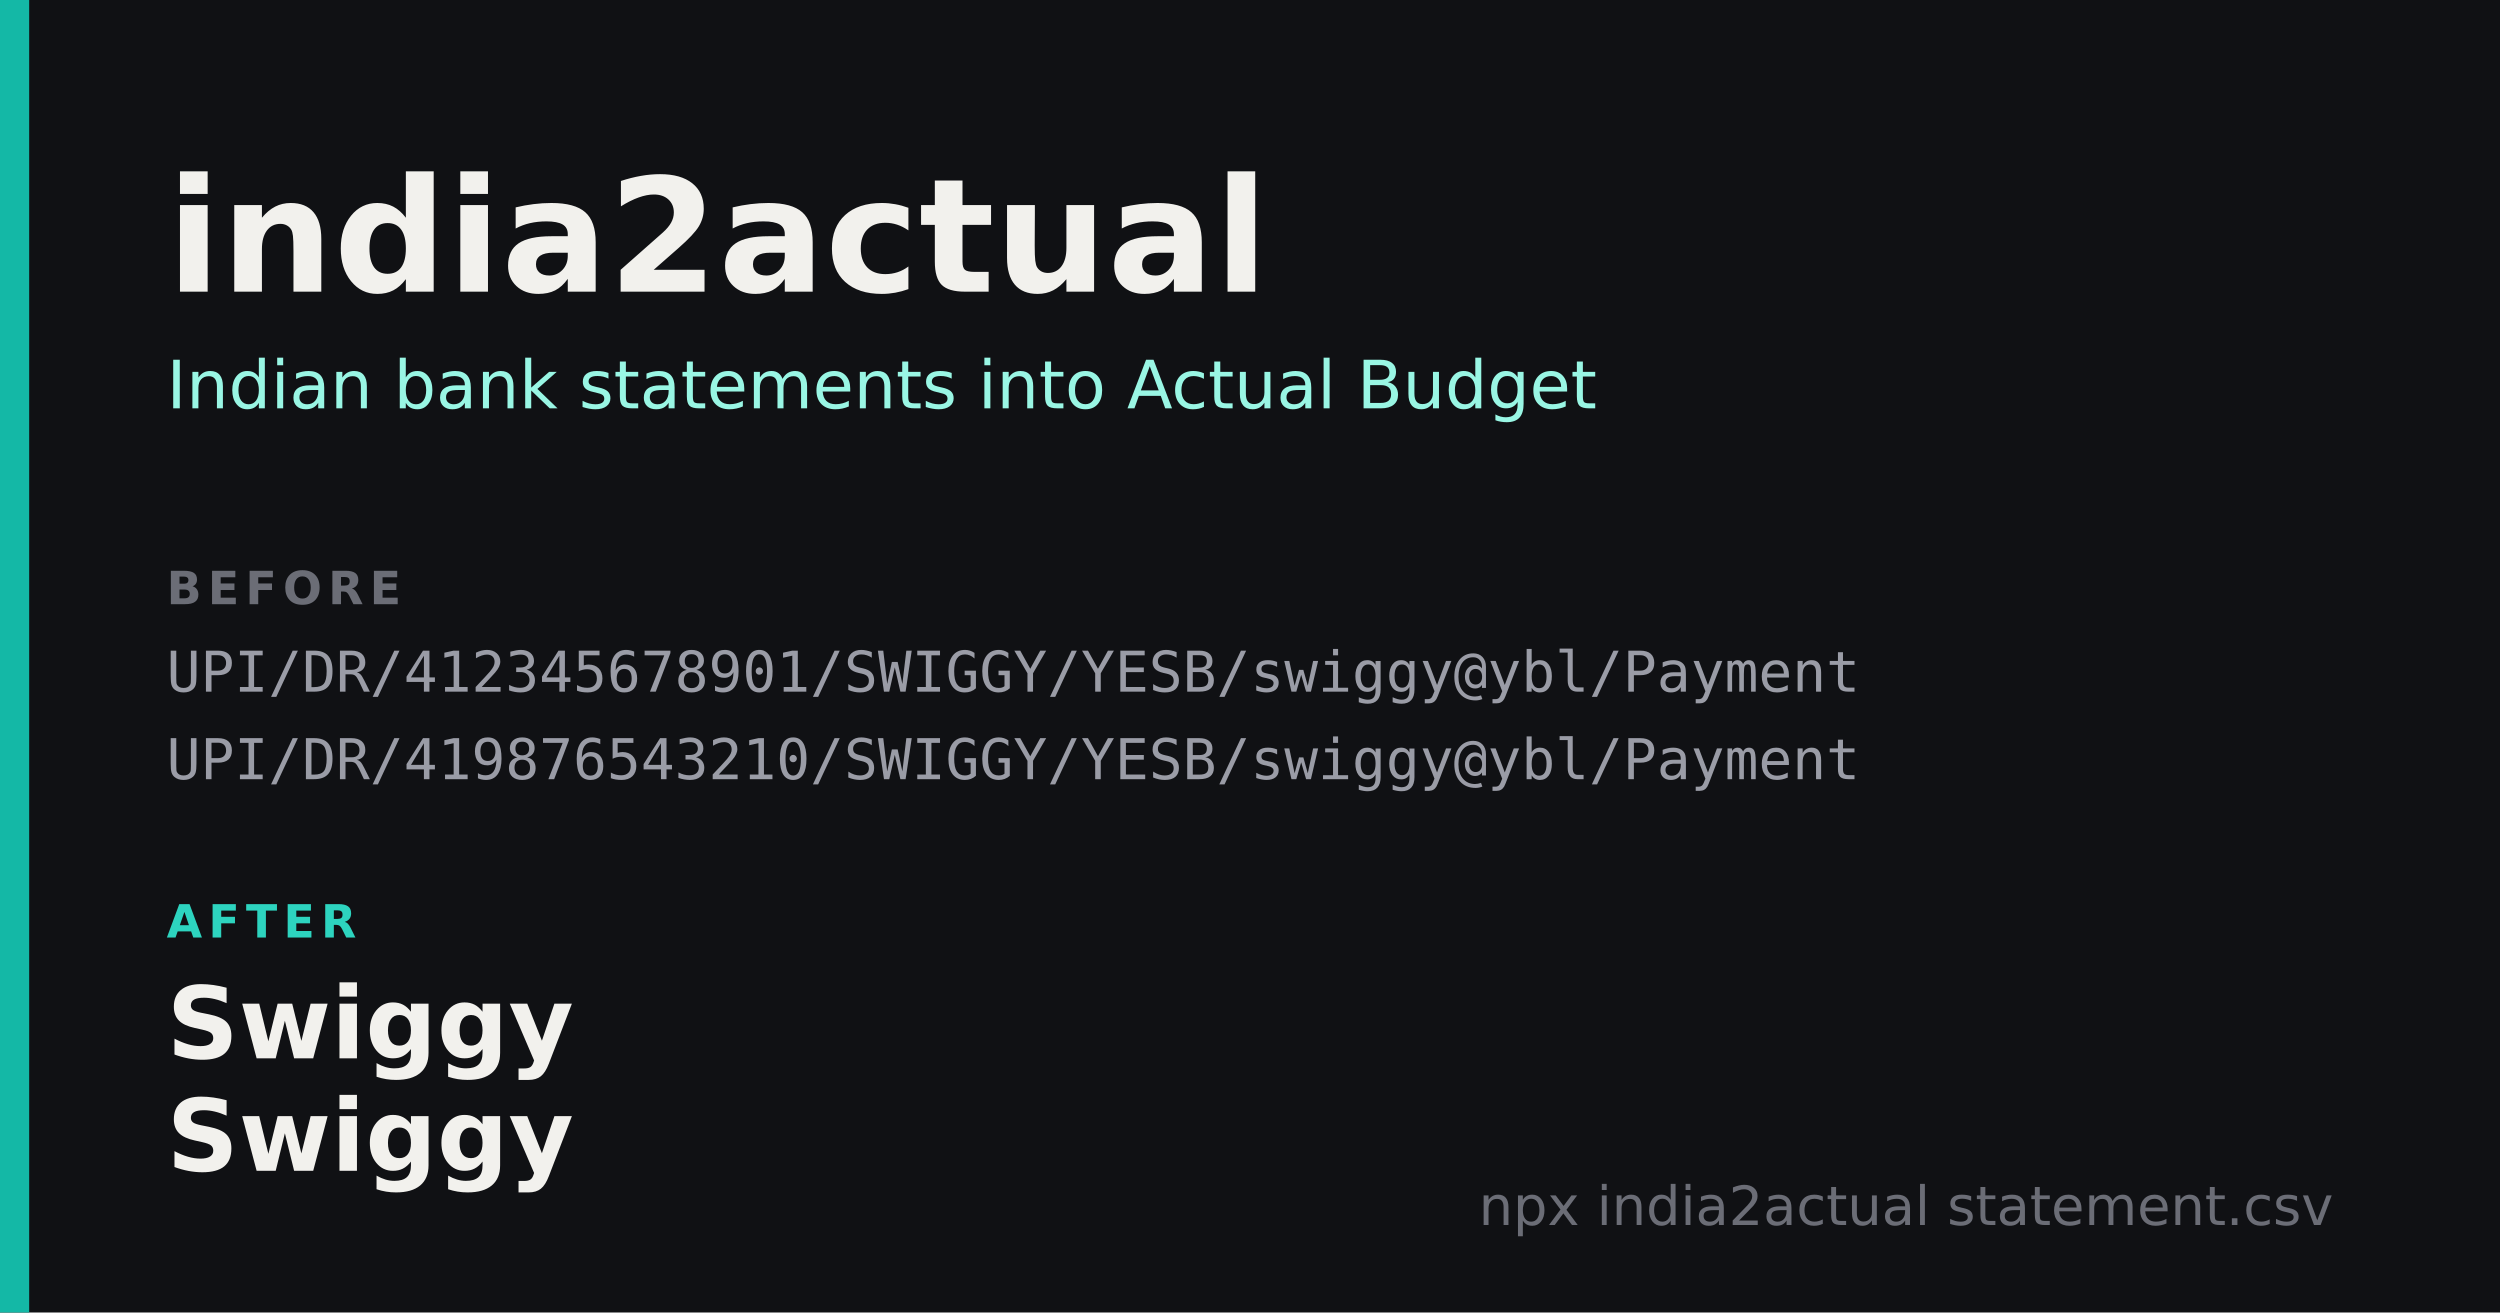
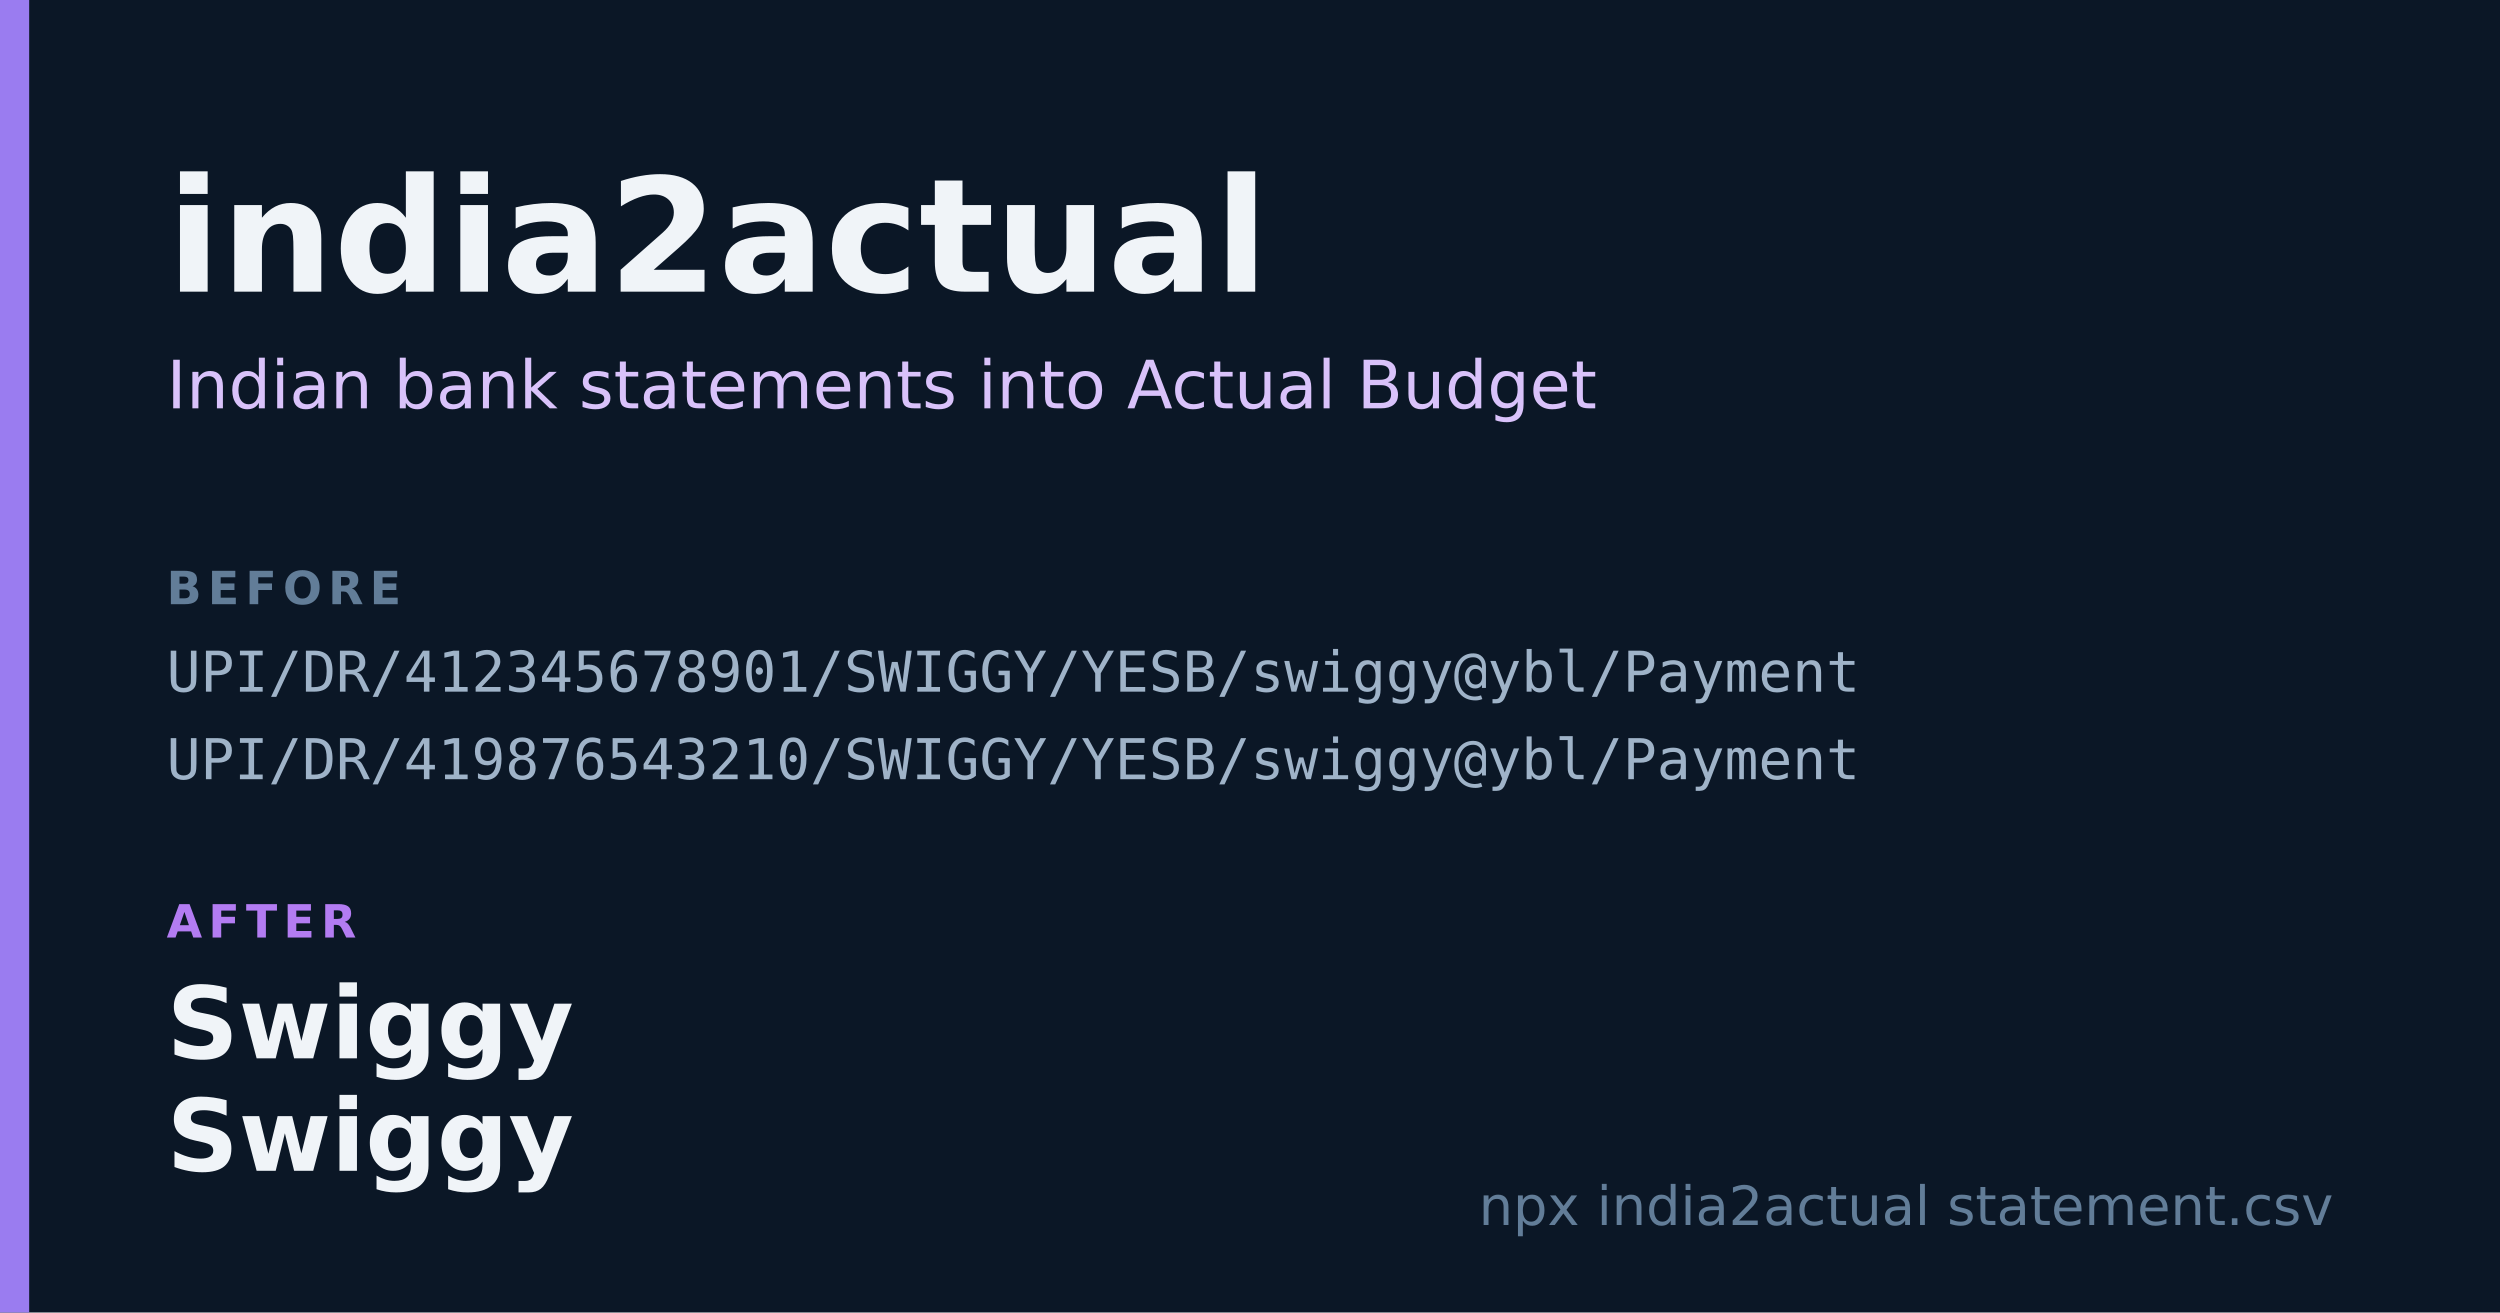
<svg xmlns="http://www.w3.org/2000/svg" width="1200" height="630" viewBox="0 0 1200 630">
-   <rect width="1200" height="630" fill="#101114" />
-   <rect x="0" y="0" width="14" height="630" fill="#14b8a6" />
+   <rect width="1200" height="630" fill="#0b1726" />
+   <rect x="0" y="0" width="14" height="630" fill="#9a7cf0" />
  <g font-family="DejaVu Sans, Ubuntu, sans-serif">
-     <text x="80" y="140" font-size="76" font-weight="700" fill="#f2f1ed">india2actual</text>
-     <text x="80" y="196" font-size="32" fill="#99f6e4">Indian bank statements into Actual Budget</text>
-     <text x="80" y="290" font-size="22" font-weight="700" fill="#6b6d76" letter-spacing="3">BEFORE</text>
+     <text x="80" y="140" font-size="76" font-weight="700" fill="#f0f4f8">india2actual</text>
+     <text x="80" y="196" font-size="32" fill="#d9c2fa">Indian bank statements into Actual Budget</text>
+     <text x="80" y="290" font-size="22" font-weight="700" fill="#627d98" letter-spacing="3">BEFORE</text>
  </g>
-   <g font-family="DejaVu Sans Mono, Ubuntu Mono, monospace" font-size="27" fill="#9a9ca6">
+   <g font-family="DejaVu Sans Mono, Ubuntu Mono, monospace" font-size="27" fill="#9fb3c8">
    <text x="80" y="332">UPI/DR/412345678901/SWIGGY/YESB/swiggy@ybl/Payment</text>
    <text x="80" y="374">UPI/DR/419876543210/SWIGGY/YESB/swiggy@ybl/Payment</text>
  </g>
  <g font-family="DejaVu Sans, Ubuntu, sans-serif">
-     <text x="80" y="450" font-size="22" font-weight="700" fill="#2dd4bf" letter-spacing="3">AFTER</text>
-     <text x="80" y="508" font-size="48" font-weight="700" fill="#f2f1ed">Swiggy</text>
-     <text x="80" y="562" font-size="48" font-weight="700" fill="#f2f1ed">Swiggy</text>
-     <text x="1120" y="588" font-size="26" fill="#6b6d76" text-anchor="end">npx india2actual statement.csv</text>
+     <text x="80" y="450" font-size="22" font-weight="700" fill="#b37cf2" letter-spacing="3">AFTER</text>
+     <text x="80" y="508" font-size="48" font-weight="700" fill="#f0f4f8">Swiggy</text>
+     <text x="80" y="562" font-size="48" font-weight="700" fill="#f0f4f8">Swiggy</text>
+     <text x="1120" y="588" font-size="26" fill="#627d98" text-anchor="end">npx india2actual statement.csv</text>
  </g>
</svg>
